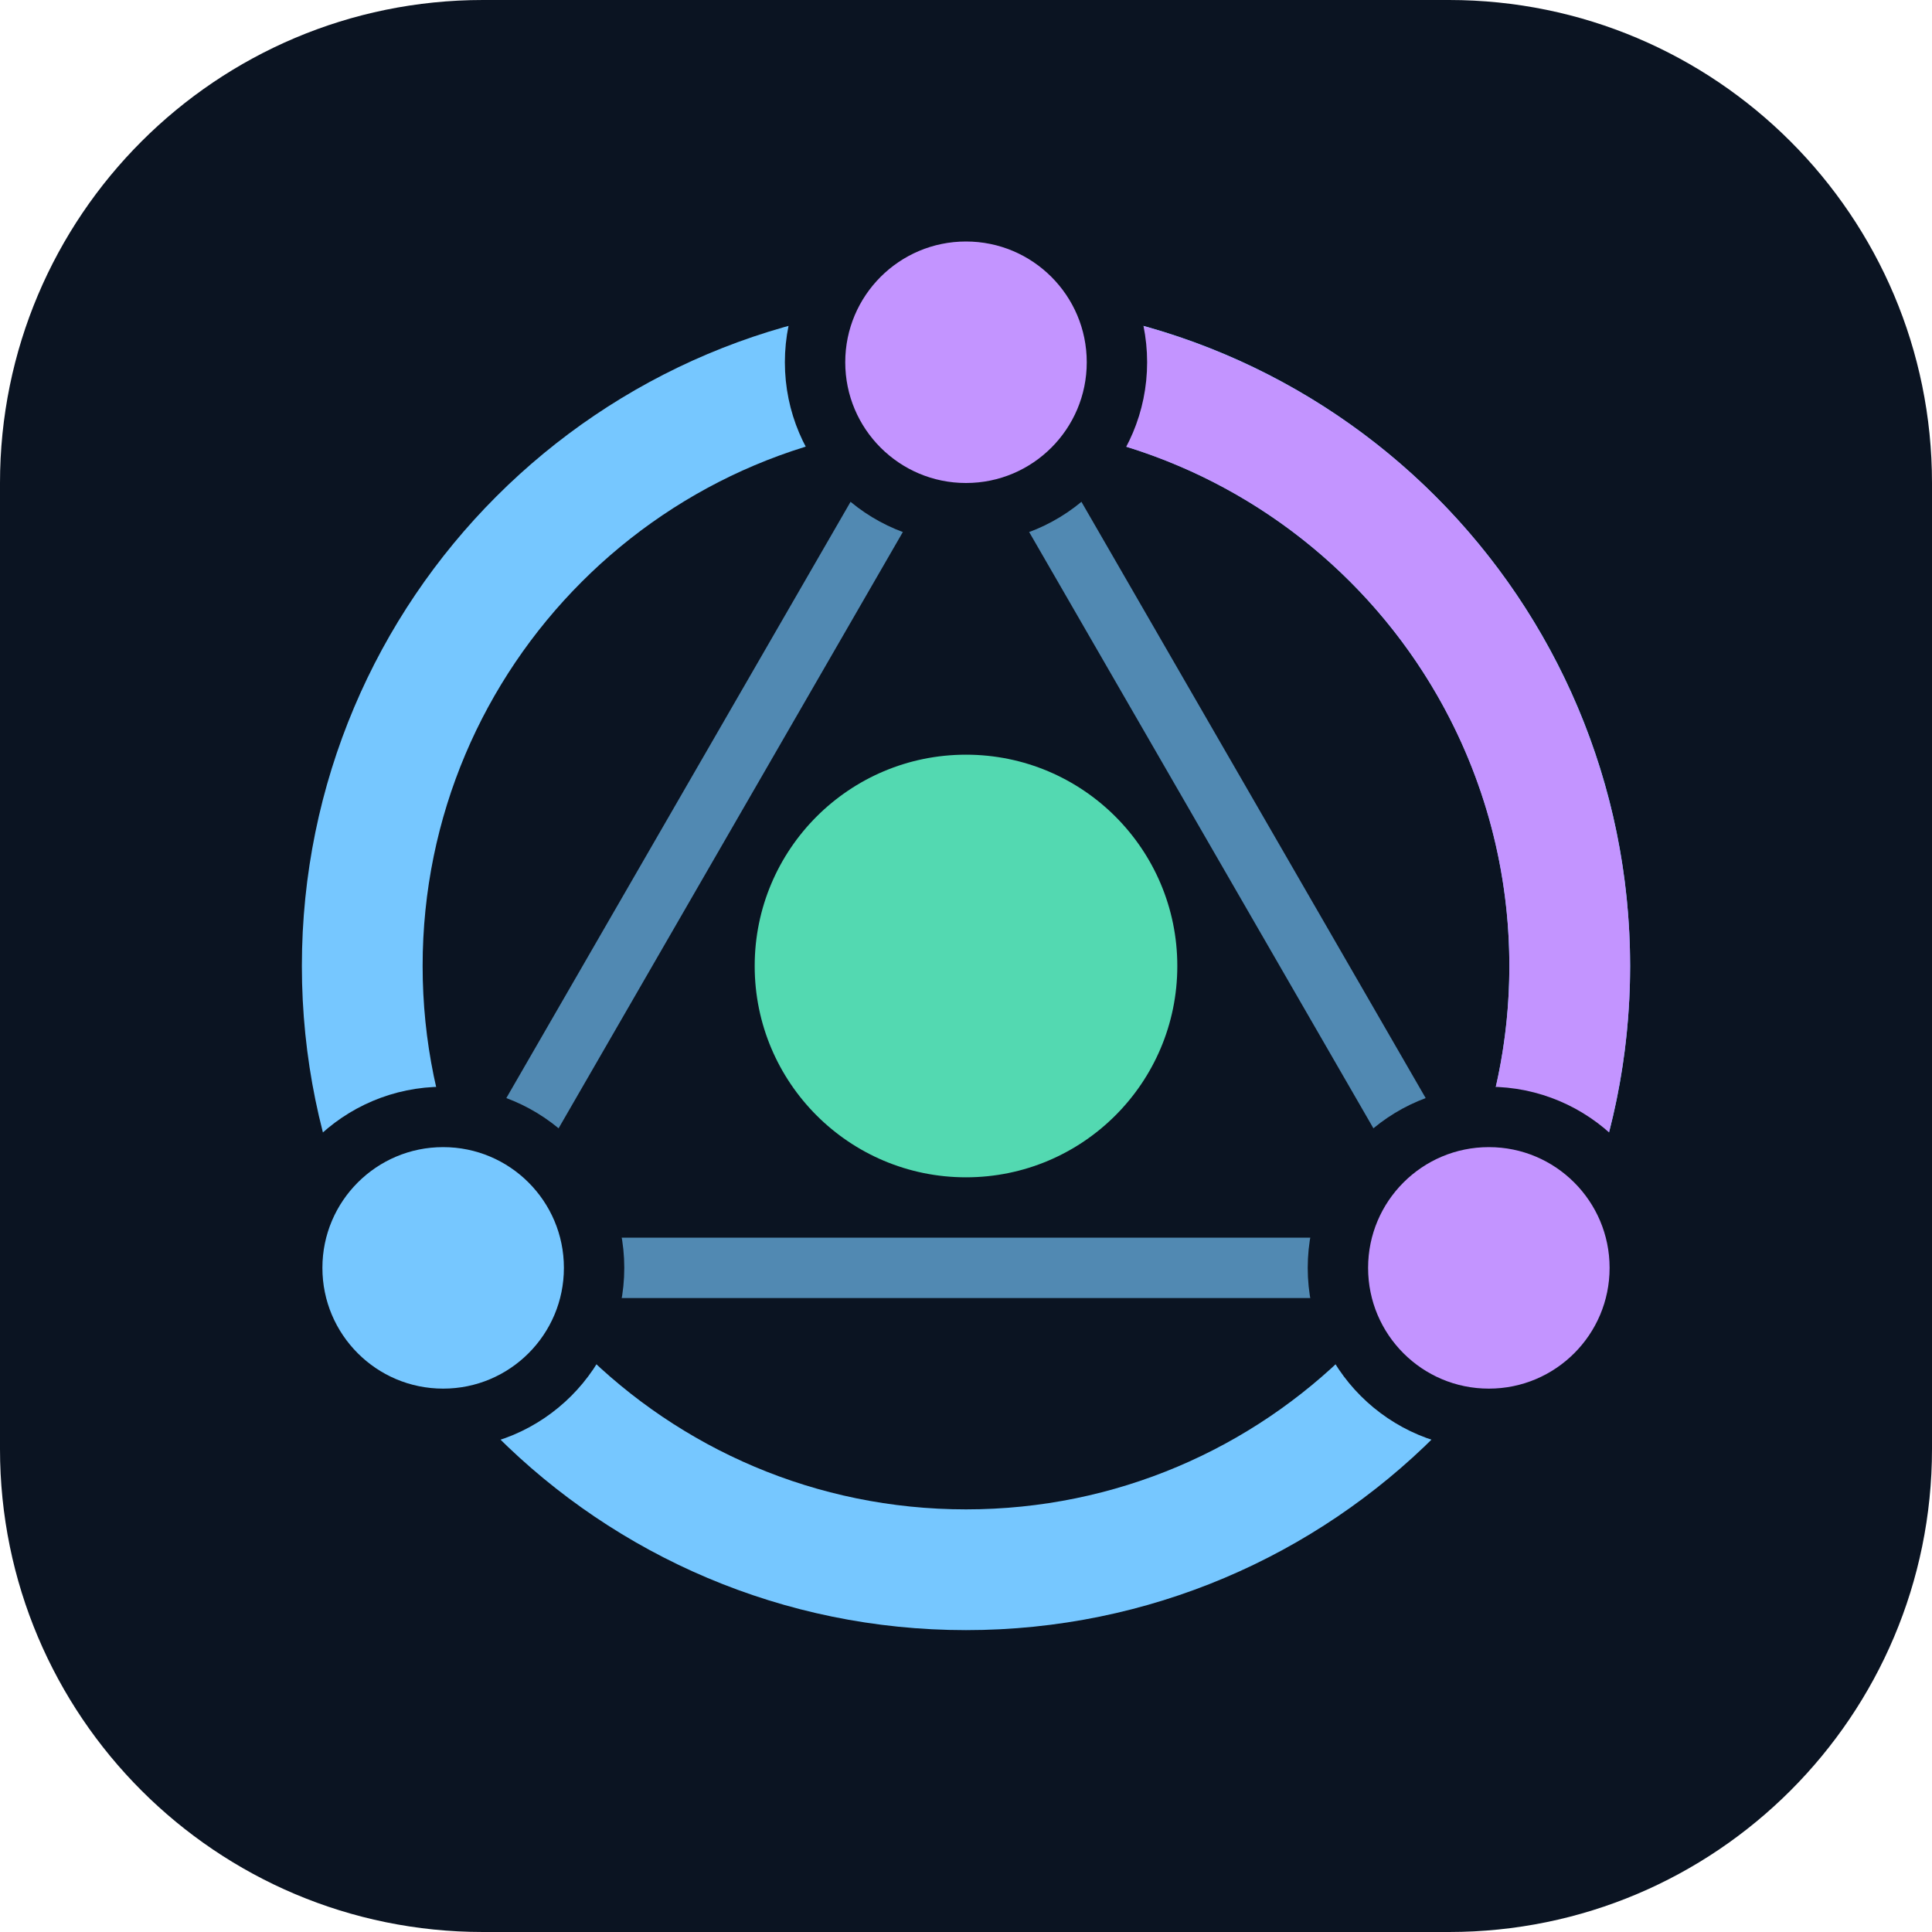
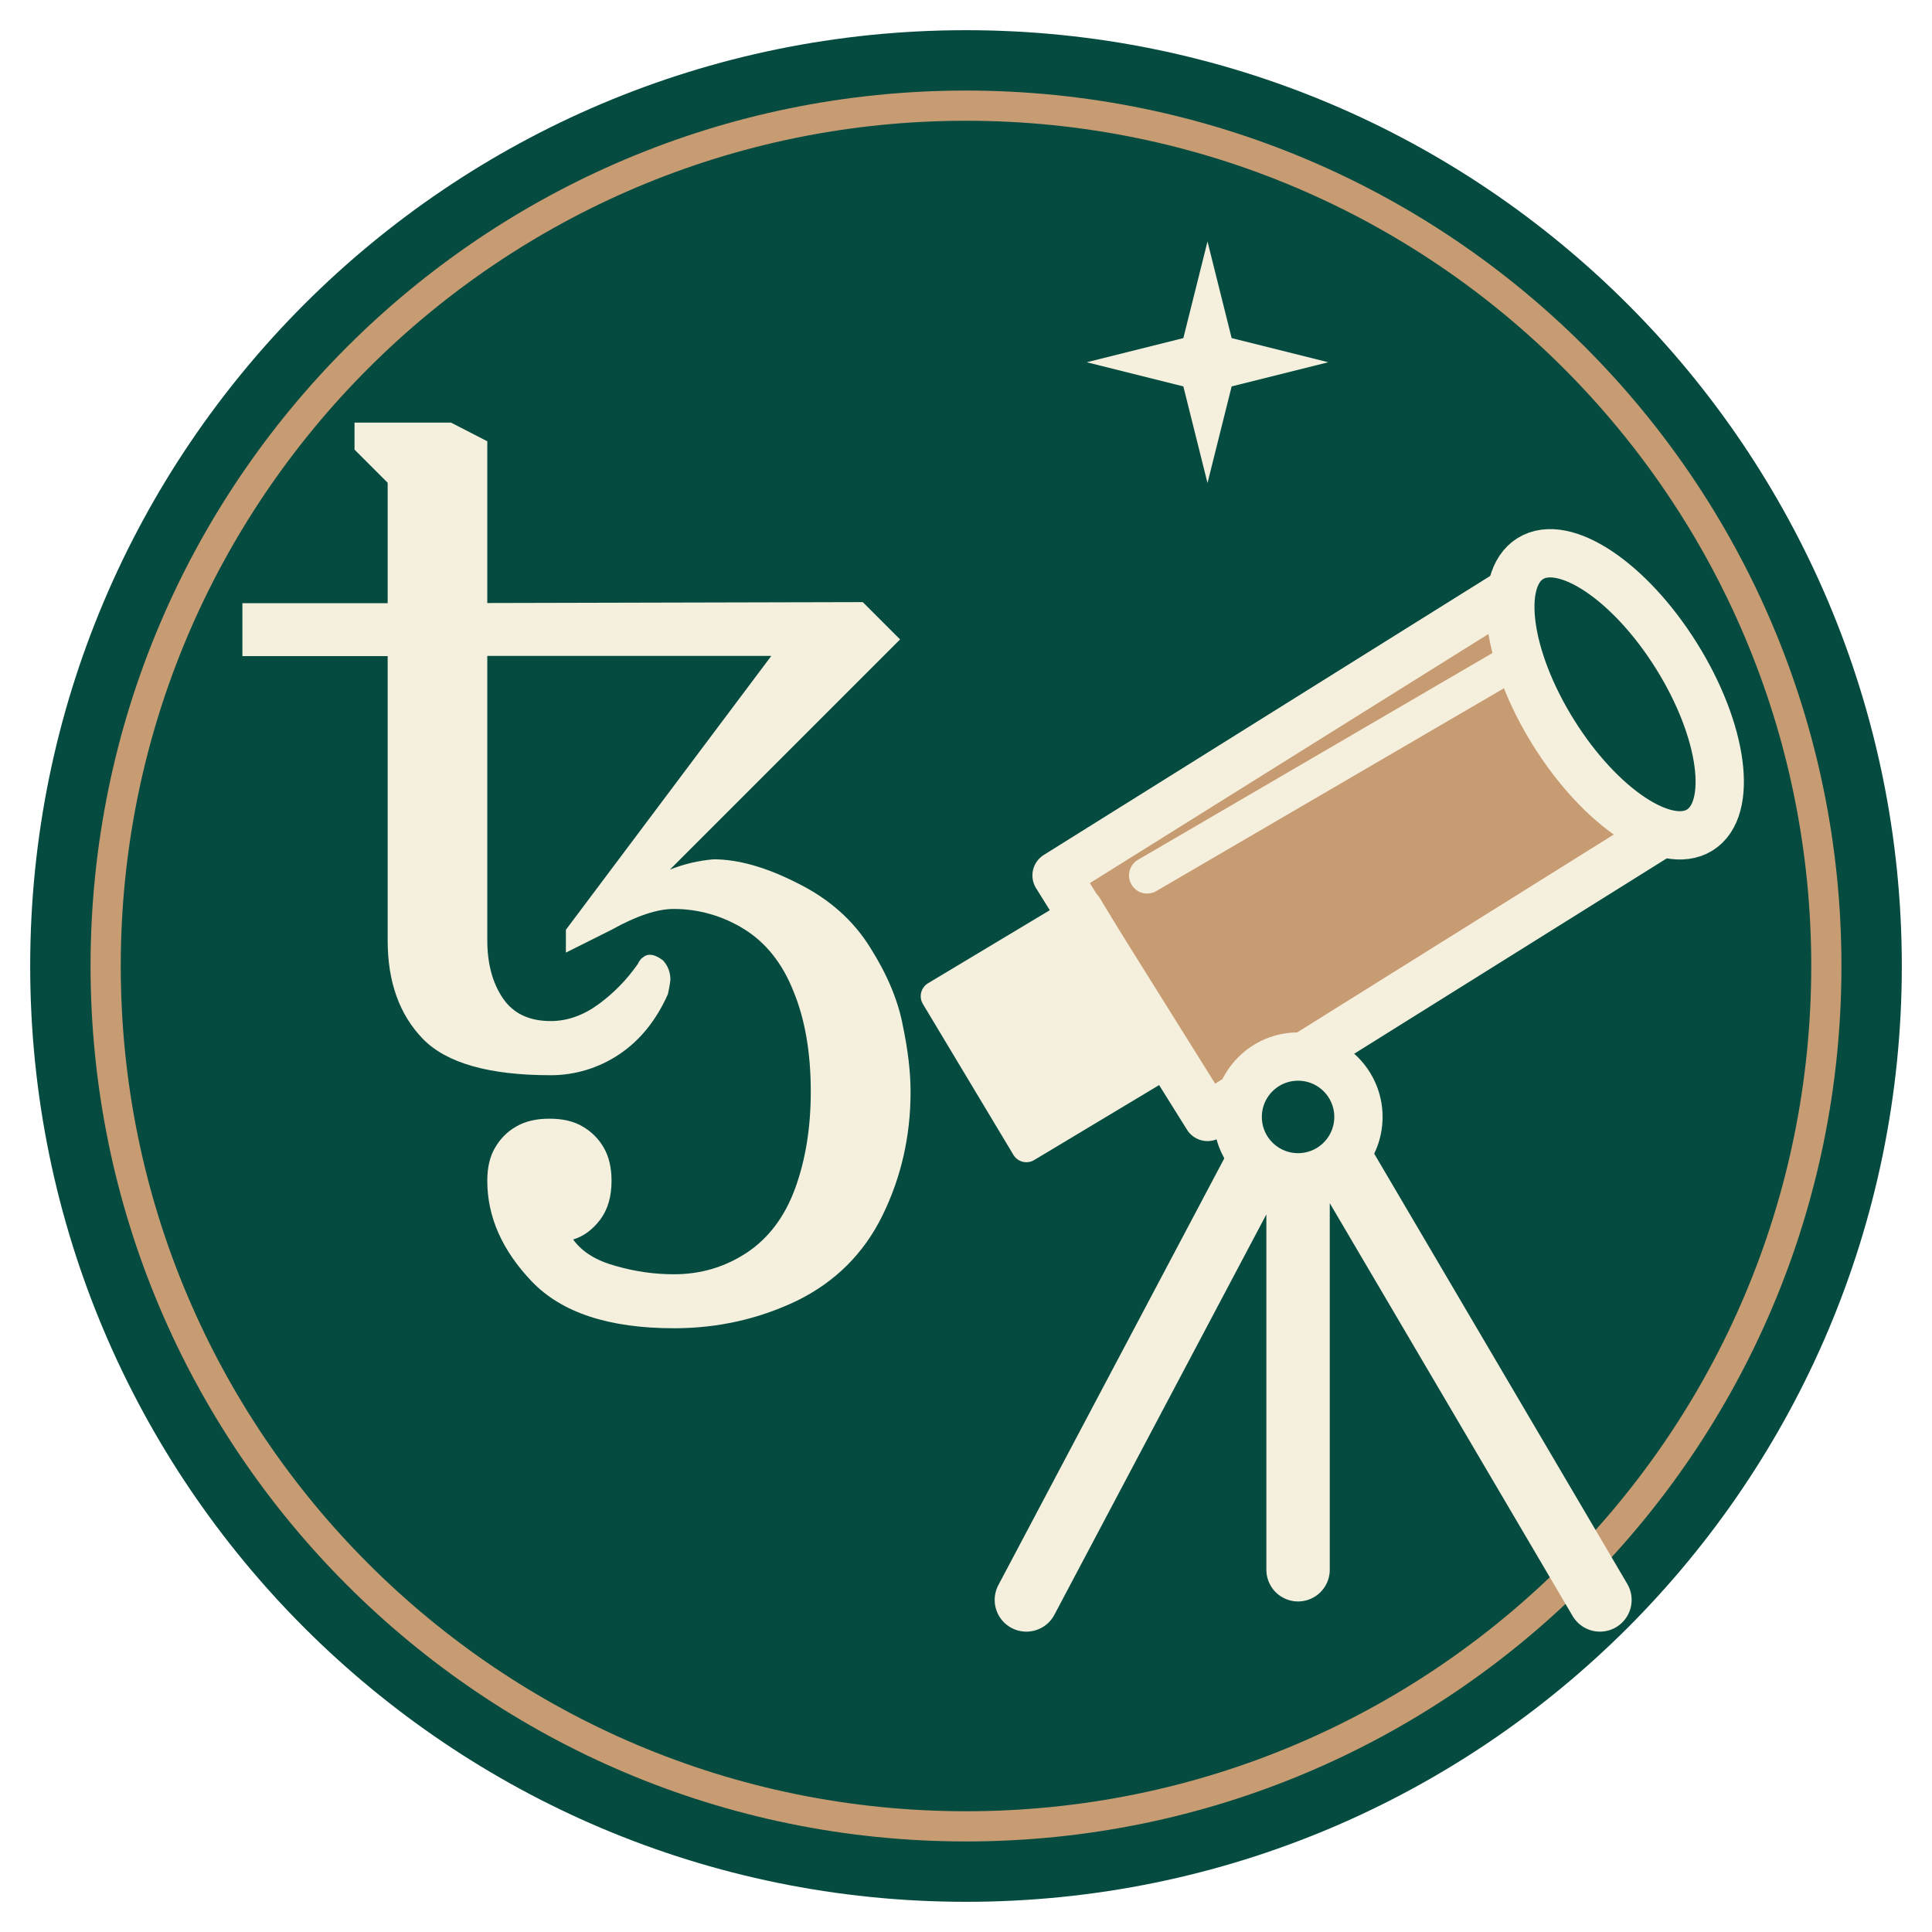
<svg xmlns="http://www.w3.org/2000/svg" viewBox="0 0 64 64" role="img" aria-labelledby="title">
-   <rect width="64" height="64" rx="16" fill="#0b1422" />
-   <circle cx="32" cy="32" r="20" fill="none" stroke="#76c7ff" stroke-width="4" />
-   <path d="M32 12a20 20 0 0 1 17.32 30" fill="none" stroke="#c394ff" stroke-width="4" stroke-linecap="round" />
-   <path d="m32 12 17.32 30H14.68Z" fill="none" stroke="#76c7ff" stroke-width="2" stroke-linejoin="round" opacity=".65" />
-   <circle cx="32" cy="32" r="7" fill="#53d9b1" />
-   <circle cx="32" cy="12" r="5" fill="#c394ff" stroke="#0b1422" stroke-width="2" />
-   <circle cx="49.32" cy="42" r="5" fill="#c394ff" stroke="#0b1422" stroke-width="2" />
-   <circle cx="14.68" cy="42" r="5" fill="#76c7ff" stroke="#0b1422" stroke-width="2" />
+   <circle cx="32" cy="32" r="31" fill="#064B40" />
+   <circle cx="32" cy="32" r="28.5" fill="none" stroke="#C89C73" stroke-width="1" />
+   <path d="m303.8 500c-35.9 0-62-8.6-78.5-25.8-16.4-17.2-24.6-35.7-24.6-55.6 0-7.3 1.4-13.4 4.3-18.3 2.8-4.9 6.9-9 11.7-11.7 5-2.9 11.1-4.3 18.3-4.3 7.3 0 13.4 1.4 18.3 4.3 5 2.9 8.9 6.8 11.7 11.7 2.9 5 4.3 11.1 4.3 18.3 0 8.8-2.1 15.9-6.3 21.5-4.2 5.5-9.2 9.2-14.9 10.9 5 6.9 12.8 11.7 23.5 14.6 10.7 3.1 21.4 4.6 32.1 4.6 14.9 0 28.3-4 40.4-12 12-8 20.9-19.9 26.6-35.5 5.7-15.7 8.6-33.4 8.6-53.3 0-21.6-3.2-40-9.5-55.3-6.1-15.5-15.2-26.9-27.2-34.4-11.7-7.3-25.2-11.2-38.9-11.2-9.2 0-20.6 3.8-34.4 11.5l-25.2 12.6v-12.6l113.4-151.2h-156.8v156.9c0 13 2.9 23.7 8.6 32.1s14.5 12.6 26.4 12.6c9.2 0 17.9-3.1 26.3-9.2 8.5-6.2 15.8-13.7 21.8-22.3.8-1.7 1.7-3 2.9-3.7 1-.9 2.4-1.4 3.7-1.4 2.1 0 4.6 1 7.4 3.2 2.7 3 4 6.6 4 10.6-.3 2.7-.8 5.4-1.4 8-6.5 14.5-15.5 25.6-26.9 33.2-11.2 7.5-24.3 11.5-37.8 11.5-34 0-57.5-6.7-70.5-20-13-13.4-19.5-31.5-19.5-54.4v-157h-80.2v-29.2h80.2v-66.5l-18.3-18.3v-14.9h53.3l20 10.3v89.3l207.3-.5 20.6 20.6-127.1 127.1c7.7-3.1 15.8-5 24.1-5.7 13.7 0 29.2 4.4 46.4 13.2 17.4 8.6 30.7 20.4 40.1 35.5 9.4 14.9 15.4 29.2 18 43 2.9 13.8 4.3 26 4.3 36.7 0 24.4-5.2 47.2-15.5 68.2s-26 36.6-47 47c-21 10.1-43.7 15.3-68.1 15.3z" fill="#F5F0DE" transform="translate(8 14) scale(.060) translate(-65 0)" />
+   <g stroke="#F5F0DE" stroke-linecap="round" stroke-linejoin="round">
+     <path d="m43 36-9 17m9-17 10 17m-10-17v16" fill="none" stroke-width="2.1" />
+     <path d="m35 29 16-10 5 8-16 10Z" fill="#C89C73" stroke-width="1.6" />
+     <path d="m31 33 5-3 3 5-5 3Z" fill="#F5F0DE" stroke-width="1" />
+     <ellipse cx="53.5" cy="23" rx="2.4" ry="5.3" transform="rotate(-32 53.5 23)" fill="#064B40" stroke-width="1.6" />
+     <path d="m38 29 12-7" fill="none" stroke-width="1.2" />
+     <circle cx="43" cy="37" r="2" fill="#064B40" stroke-width="1.6" />
+   </g>
+   <path d="m40 8 .8 3.2 3.2.8-3.2.8-.8 3.2-.8-3.2-3.2-.8 3.2-.8Z" fill="#F5F0DE" />
</svg>
